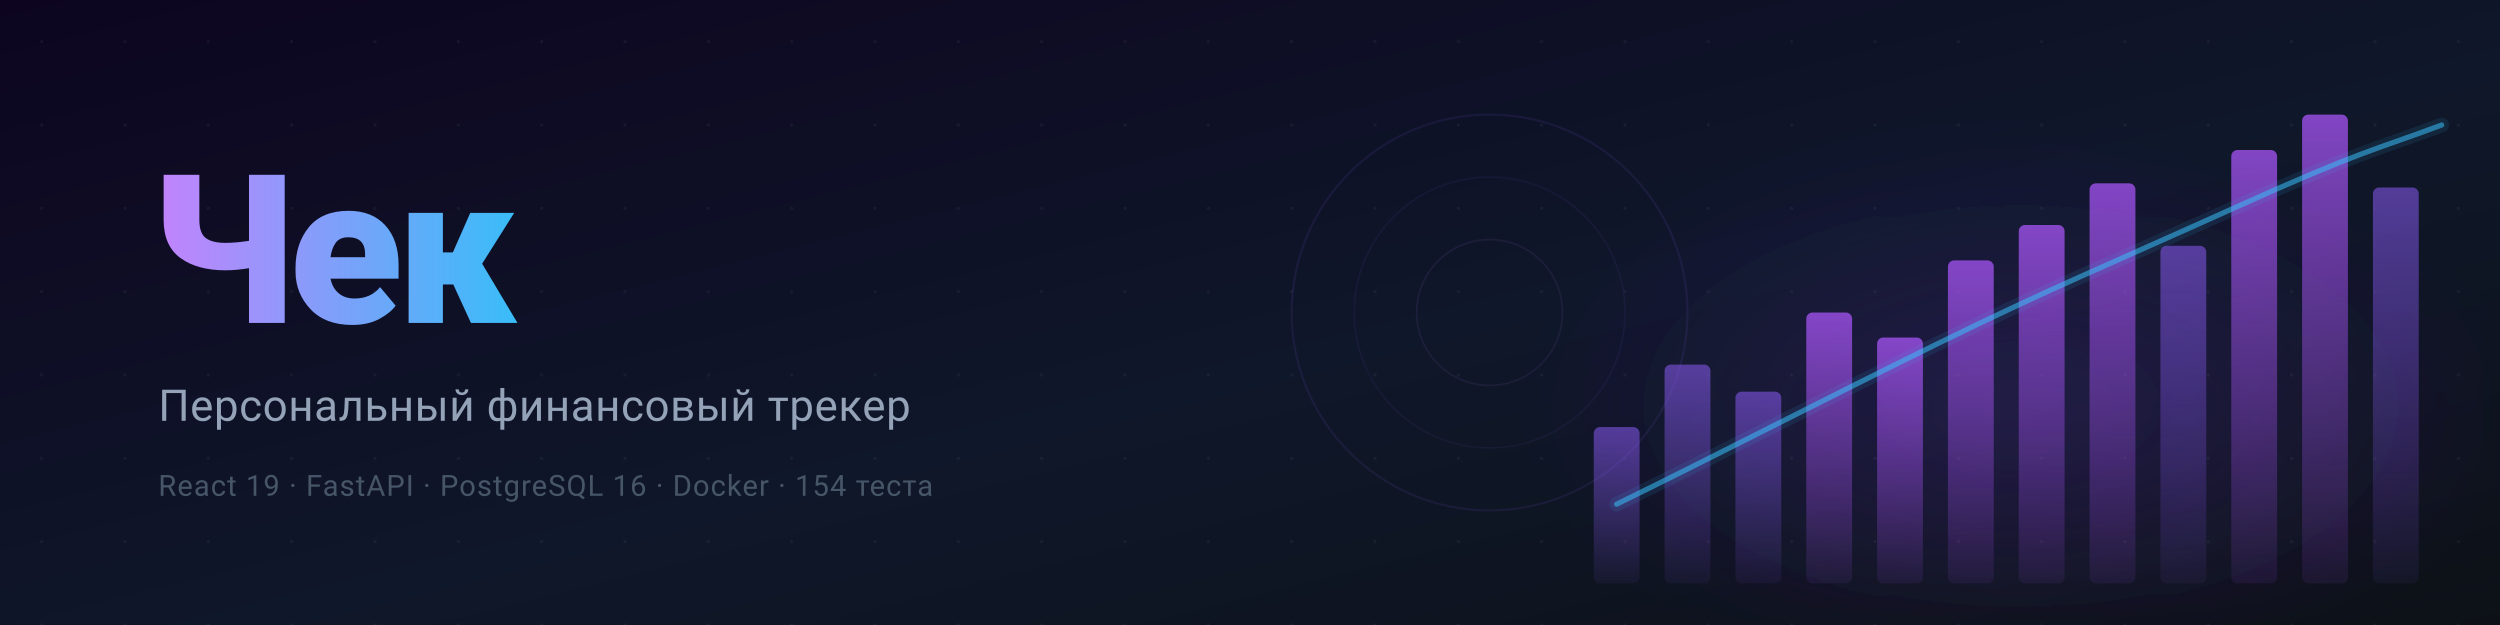
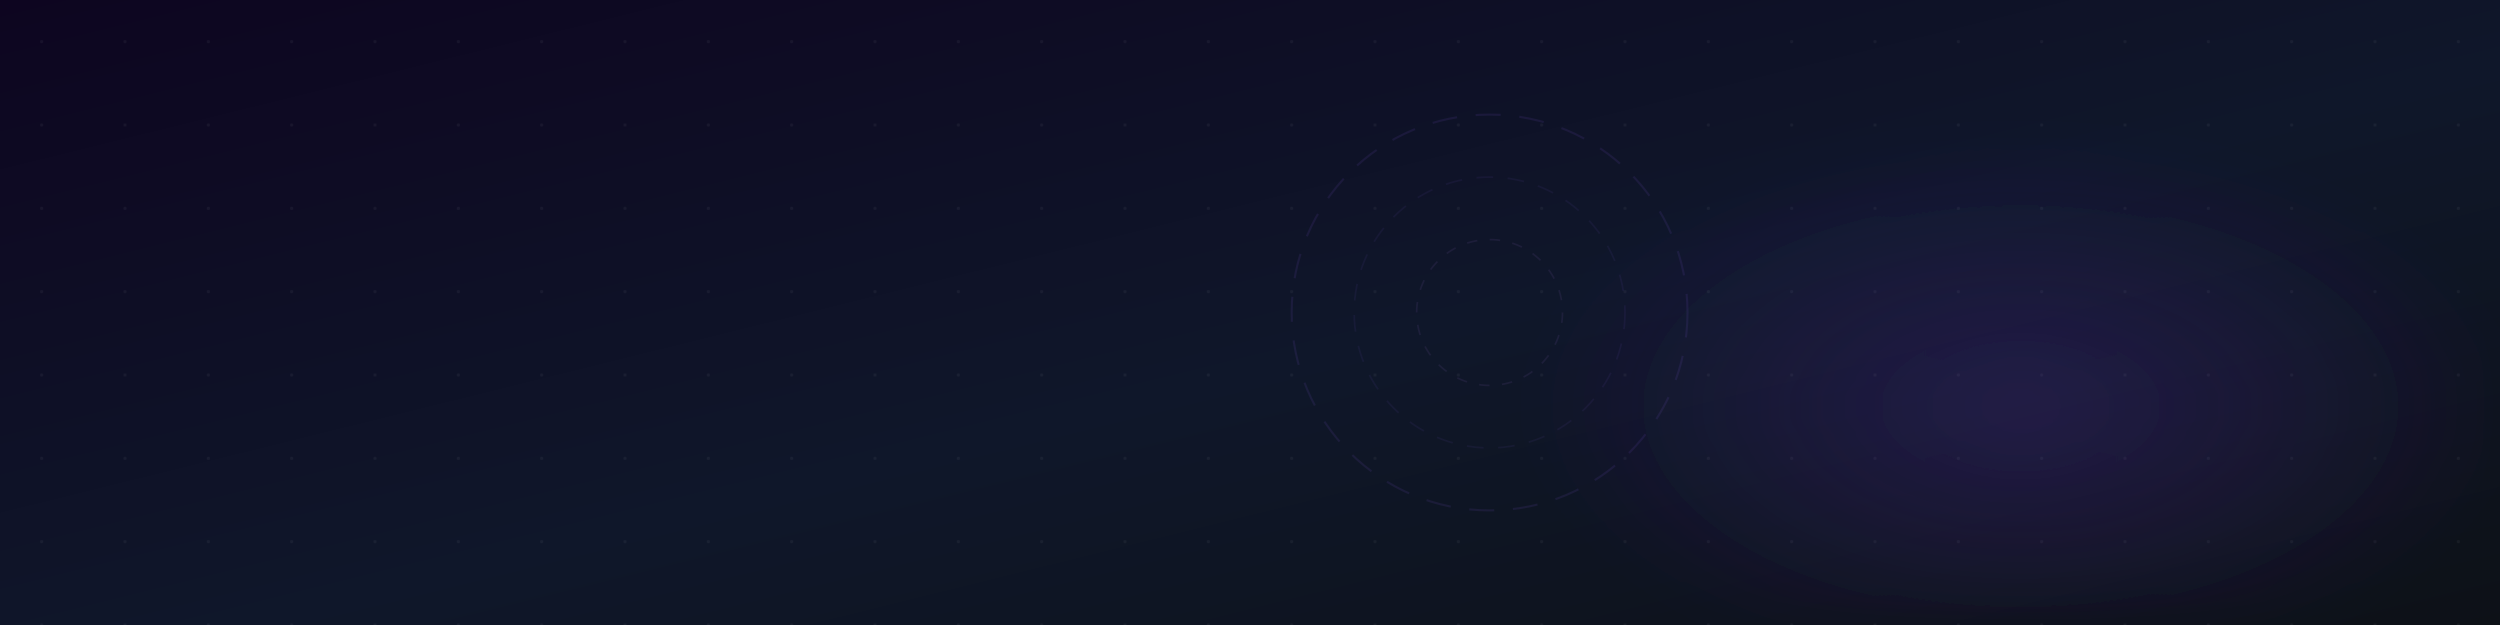
<svg xmlns="http://www.w3.org/2000/svg" width="1200" height="300" viewBox="0 0 1200 300">
  <defs>
    <linearGradient id="bg-grad" x1="0%" y1="0%" x2="100%" y2="100%">
      <stop offset="0%" stop-color="#0d0520" />
      <stop offset="55%" stop-color="#0f172a" />
      <stop offset="100%" stop-color="#0d1117" />
    </linearGradient>
    <linearGradient id="title-grad" x1="0%" y1="0%" x2="100%" y2="0%">
      <stop offset="0%" stop-color="#c084fc" />
      <stop offset="100%" stop-color="#38bdf8" />
    </linearGradient>
    <linearGradient id="bar-purple" x1="0%" y1="0%" x2="0%" y2="100%">
      <stop offset="0%" stop-color="#a855f7" stop-opacity="0.75" />
      <stop offset="100%" stop-color="#a855f7" stop-opacity="0.08" />
    </linearGradient>
    <linearGradient id="bar-violet" x1="0%" y1="0%" x2="0%" y2="100%">
      <stop offset="0%" stop-color="#8b5cf6" stop-opacity="0.55" />
      <stop offset="100%" stop-color="#8b5cf6" stop-opacity="0.06" />
    </linearGradient>
    <linearGradient id="line-grad" x1="0%" y1="0%" x2="100%" y2="0%">
      <stop offset="0%" stop-color="#c084fc" stop-opacity="0.4" />
      <stop offset="100%" stop-color="#38bdf8" stop-opacity="0.4" />
    </linearGradient>
    <radialGradient id="glow-blob" cx="50%" cy="50%" r="50%">
      <stop offset="0%" stop-color="#7c3aed" stop-opacity="0.18" />
      <stop offset="100%" stop-color="#7c3aed" stop-opacity="0" />
    </radialGradient>
    <filter id="blur-filter" x="-50%" y="-50%" width="200%" height="200%">
      <feGaussianBlur stdDeviation="12" />
    </filter>
    <pattern id="dot-grid" x="0" y="0" width="40" height="40" patternUnits="userSpaceOnUse">
      <circle cx="20" cy="20" r="0.8" fill="#ffffff" opacity="0.045" />
    </pattern>
  </defs>
+   <style>
+     .bar {
+       transform-box: fill-box;
+       transform-origin: bottom center;
+       transform: scaleY(0);
+       animation: bar-rise 0.9s cubic-bezier(0.22, 1, 0.36, 1) forwards;
+     }
+     .bar:nth-child(1)  { animation-delay: 0.25s; }
+     .bar:nth-child(2)  { animation-delay: 0.35s; }
+     .bar:nth-child(3)  { animation-delay: 0.45s; }
+     .bar:nth-child(4)  { animation-delay: 0.55s; }
+     .bar:nth-child(5)  { animation-delay: 0.65s; }
+     .bar:nth-child(6)  { animation-delay: 0.75s; }
+     .bar:nth-child(7)  { animation-delay: 0.85s; }
+     .bar:nth-child(8)  { animation-delay: 0.95s; }
+     .bar:nth-child(9)  { animation-delay: 1.05s; }
+     .bar:nth-child(10) { animation-delay: 1.15s; }
+     .bar:nth-child(11) { animation-delay: 1.25s; }
+     .bar:nth-child(12) { animation-delay: 1.35s; }
+     @keyframes bar-rise { to { transform: scaleY(1); } }
+ 
+     .trend {
+       stroke-dasharray: 620;
+       stroke-dashoffset: 620;
+       animation: draw 1.8s ease-out 0.9s forwards;
+     }
+     @keyframes draw { to { stroke-dashoffset: 0; } }
+ 
+     .glow {
+       animation: pulse 5s ease-in-out 1.5s infinite;
+     }
+     @keyframes pulse {
+       0%, 100% { opacity: 1; }
+       50%      { opacity: 0.55; }
+     }
+ 
+     .fade-up {
+       opacity: 0;
+       transform: translateY(14px);
+       animation: fade-up 0.8s cubic-bezier(0.22, 1, 0.36, 1) forwards;
+     }
+     .d1 { animation-delay: 0.1s; }
+     .d2 { animation-delay: 0.3s; }
+     .d3 { animation-delay: 0.5s; }
+     @keyframes fade-up { to { opacity: 1; transform: translateY(0); } }
+ 
+     .ring {
+       transform-box: fill-box;
+       transform-origin: center;
+       animation: spin 60s linear infinite;
+     }
+     .ring-rev { animation-direction: reverse; animation-duration: 45s; }
+     @keyframes spin { to { transform: rotate(360deg); } }
+ 
+     @media (prefers-reduced-motion: reduce) {
+       .bar, .trend, .glow, .fade-up, .ring { animation: none; }
+       .bar { transform: scaleY(1); }
+       .trend { stroke-dashoffset: 0; }
+       .fade-up { opacity: 1; transform: none; }
+     }
+   </style>
  <rect width="1200" height="300" fill="url(#bg-grad)" />
  <rect width="1200" height="300" fill="url(#dot-grid)" />
-   <ellipse cx="970" cy="195" rx="240" ry="130" fill="url(#glow-blob)" filter="url(#blur-filter)" />
-   <rect x="765" y="205" width="22" height="75" fill="url(#bar-violet)" rx="3" />
-   <rect x="799" y="175" width="22" height="105" fill="url(#bar-violet)" rx="3" />
-   <rect x="833" y="188" width="22" height="92" fill="url(#bar-violet)" rx="3" />
-   <rect x="867" y="150" width="22" height="130" fill="url(#bar-purple)" rx="3" />
-   <rect x="901" y="162" width="22" height="118" fill="url(#bar-purple)" rx="3" />
-   <rect x="935" y="125" width="22" height="155" fill="url(#bar-purple)" rx="3" />
-   <rect x="969" y="108" width="22" height="172" fill="url(#bar-purple)" rx="3" />
-   <rect x="1003" y="88" width="22" height="192" fill="url(#bar-purple)" rx="3" />
-   <rect x="1037" y="118" width="22" height="162" fill="url(#bar-violet)" rx="3" />
-   <rect x="1071" y="72" width="22" height="208" fill="url(#bar-purple)" rx="3" />
-   <rect x="1105" y="55" width="22" height="225" fill="url(#bar-purple)" rx="3" />
-   <rect x="1139" y="90" width="22" height="190" fill="url(#bar-violet)" rx="3" />
-   <path d="M 776 242 C 825 218 875 192 930 165 S 1010 128 1072 100 S 1140 72 1172 60" fill="none" stroke="#38bdf8" stroke-width="7" stroke-opacity="0.10" stroke-linecap="round" />
-   <path d="M 776 242 C 825 218 875 192 930 165 S 1010 128 1072 100 S 1140 72 1172 60" fill="none" stroke="#38bdf8" stroke-width="2.5" stroke-opacity="0.55" stroke-linecap="round" />
-   <circle cx="715" cy="150" r="95" fill="none" stroke="#8b5cf6" stroke-width="1" opacity="0.10" />
-   <circle cx="715" cy="150" r="65" fill="none" stroke="#8b5cf6" stroke-width="0.8" opacity="0.07" />
-   <circle cx="715" cy="150" r="35" fill="none" stroke="#c084fc" stroke-width="0.8" opacity="0.08" />
+   <ellipse class="glow" cx="970" cy="195" rx="240" ry="130" fill="url(#glow-blob)" filter="url(#blur-filter)" />
+   <g>
+     <rect class="bar" x="765" y="205" width="22" height="75" fill="url(#bar-violet)" rx="3" />
+     <rect class="bar" x="799" y="175" width="22" height="105" fill="url(#bar-violet)" rx="3" />
+     <rect class="bar" x="833" y="188" width="22" height="92" fill="url(#bar-violet)" rx="3" />
+     <rect class="bar" x="867" y="150" width="22" height="130" fill="url(#bar-purple)" rx="3" />
+     <rect class="bar" x="901" y="162" width="22" height="118" fill="url(#bar-purple)" rx="3" />
+     <rect class="bar" x="935" y="125" width="22" height="155" fill="url(#bar-purple)" rx="3" />
+     <rect class="bar" x="969" y="108" width="22" height="172" fill="url(#bar-purple)" rx="3" />
+     <rect class="bar" x="1003" y="88" width="22" height="192" fill="url(#bar-purple)" rx="3" />
+     <rect class="bar" x="1037" y="118" width="22" height="162" fill="url(#bar-violet)" rx="3" />
+     <rect class="bar" x="1071" y="72" width="22" height="208" fill="url(#bar-purple)" rx="3" />
+     <rect class="bar" x="1105" y="55" width="22" height="225" fill="url(#bar-purple)" rx="3" />
+     <rect class="bar" x="1139" y="90" width="22" height="190" fill="url(#bar-violet)" rx="3" />
+   </g>
+   <path class="trend" d="M 776 242 C 825 218 875 192 930 165 S 1010 128 1072 100 S 1140 72 1172 60" fill="none" stroke="#38bdf8" stroke-width="7" stroke-opacity="0.10" stroke-linecap="round" />
+   <path class="trend" d="M 776 242 C 825 218 875 192 930 165 S 1010 128 1072 100 S 1140 72 1172 60" fill="none" stroke="#38bdf8" stroke-width="2.5" stroke-opacity="0.55" stroke-linecap="round" />
+   <circle class="ring" cx="715" cy="150" r="95" fill="none" stroke="#8b5cf6" stroke-width="1" opacity="0.10" stroke-dasharray="12 9" />
+   <circle class="ring ring-rev" cx="715" cy="150" r="65" fill="none" stroke="#8b5cf6" stroke-width="0.8" opacity="0.07" stroke-dasharray="8 7" />
+   <circle class="ring" cx="715" cy="150" r="35" fill="none" stroke="#c084fc" stroke-width="0.8" opacity="0.08" stroke-dasharray="5 6" />
  <line x1="72" y1="172" x2="580" y2="172" stroke="url(#line-grad)" stroke-width="1" />
-   <text x="72" y="155" font-family="-apple-system, BlinkMacSystemFont, 'Segoe UI', Roboto, sans-serif" font-size="100" font-weight="800" fill="url(#title-grad)" letter-spacing="-3">Чек</text>
-   <text x="76" y="202" font-family="-apple-system, BlinkMacSystemFont, 'Segoe UI', Roboto, sans-serif" font-size="21" fill="#94a3b8" letter-spacing="0.3">
+   <text class="fade-up d1" x="72" y="155" font-family="-apple-system, BlinkMacSystemFont, 'Segoe UI', Roboto, sans-serif" font-size="100" font-weight="800" fill="url(#title-grad)" letter-spacing="-3">Чек</text>
+   <text class="fade-up d2" x="76" y="202" font-family="-apple-system, BlinkMacSystemFont, 'Segoe UI', Roboto, sans-serif" font-size="21" fill="#94a3b8" letter-spacing="0.3">
    Персональный финансовый трекер
  </text>
-   <text x="76" y="238" font-family="-apple-system, BlinkMacSystemFont, 'Segoe UI', Roboto, sans-serif" font-size="14" fill="#475569" letter-spacing="0.5">
+   <text class="fade-up d3" x="76" y="238" font-family="-apple-system, BlinkMacSystemFont, 'Segoe UI', Roboto, sans-serif" font-size="14" fill="#475569" letter-spacing="0.5">
    React 19  ·  FastAPI  ·  PostgreSQL 16  ·  Docker  ·  154 теста
  </text>
</svg>
